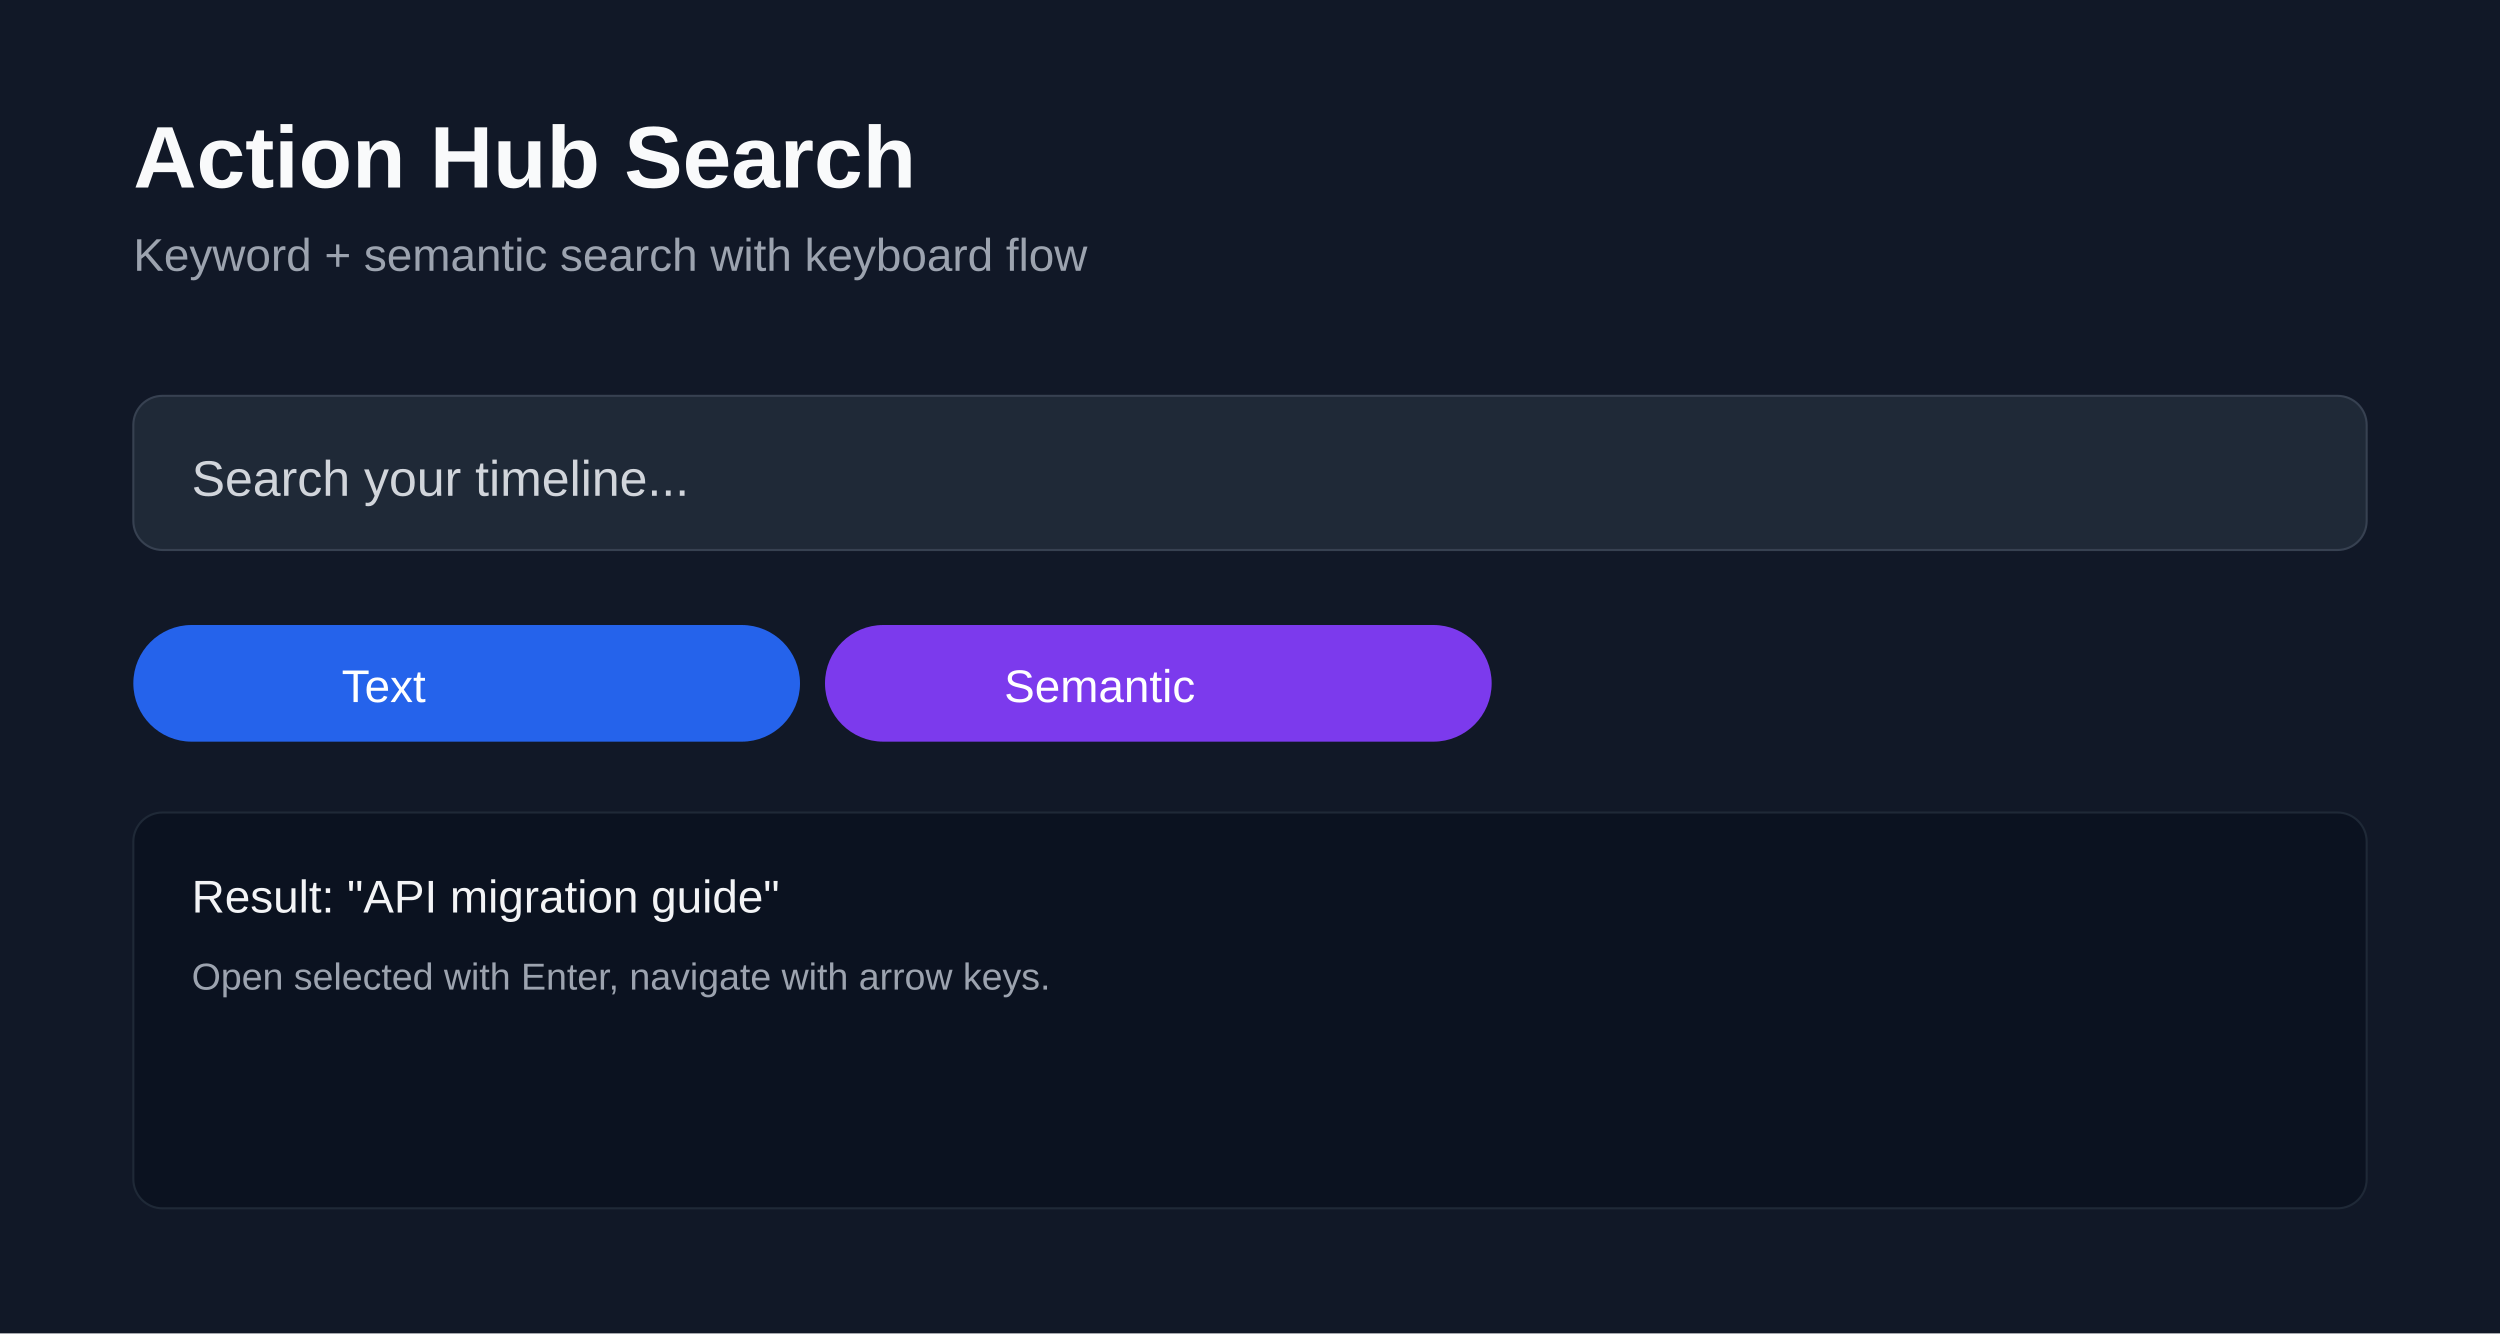
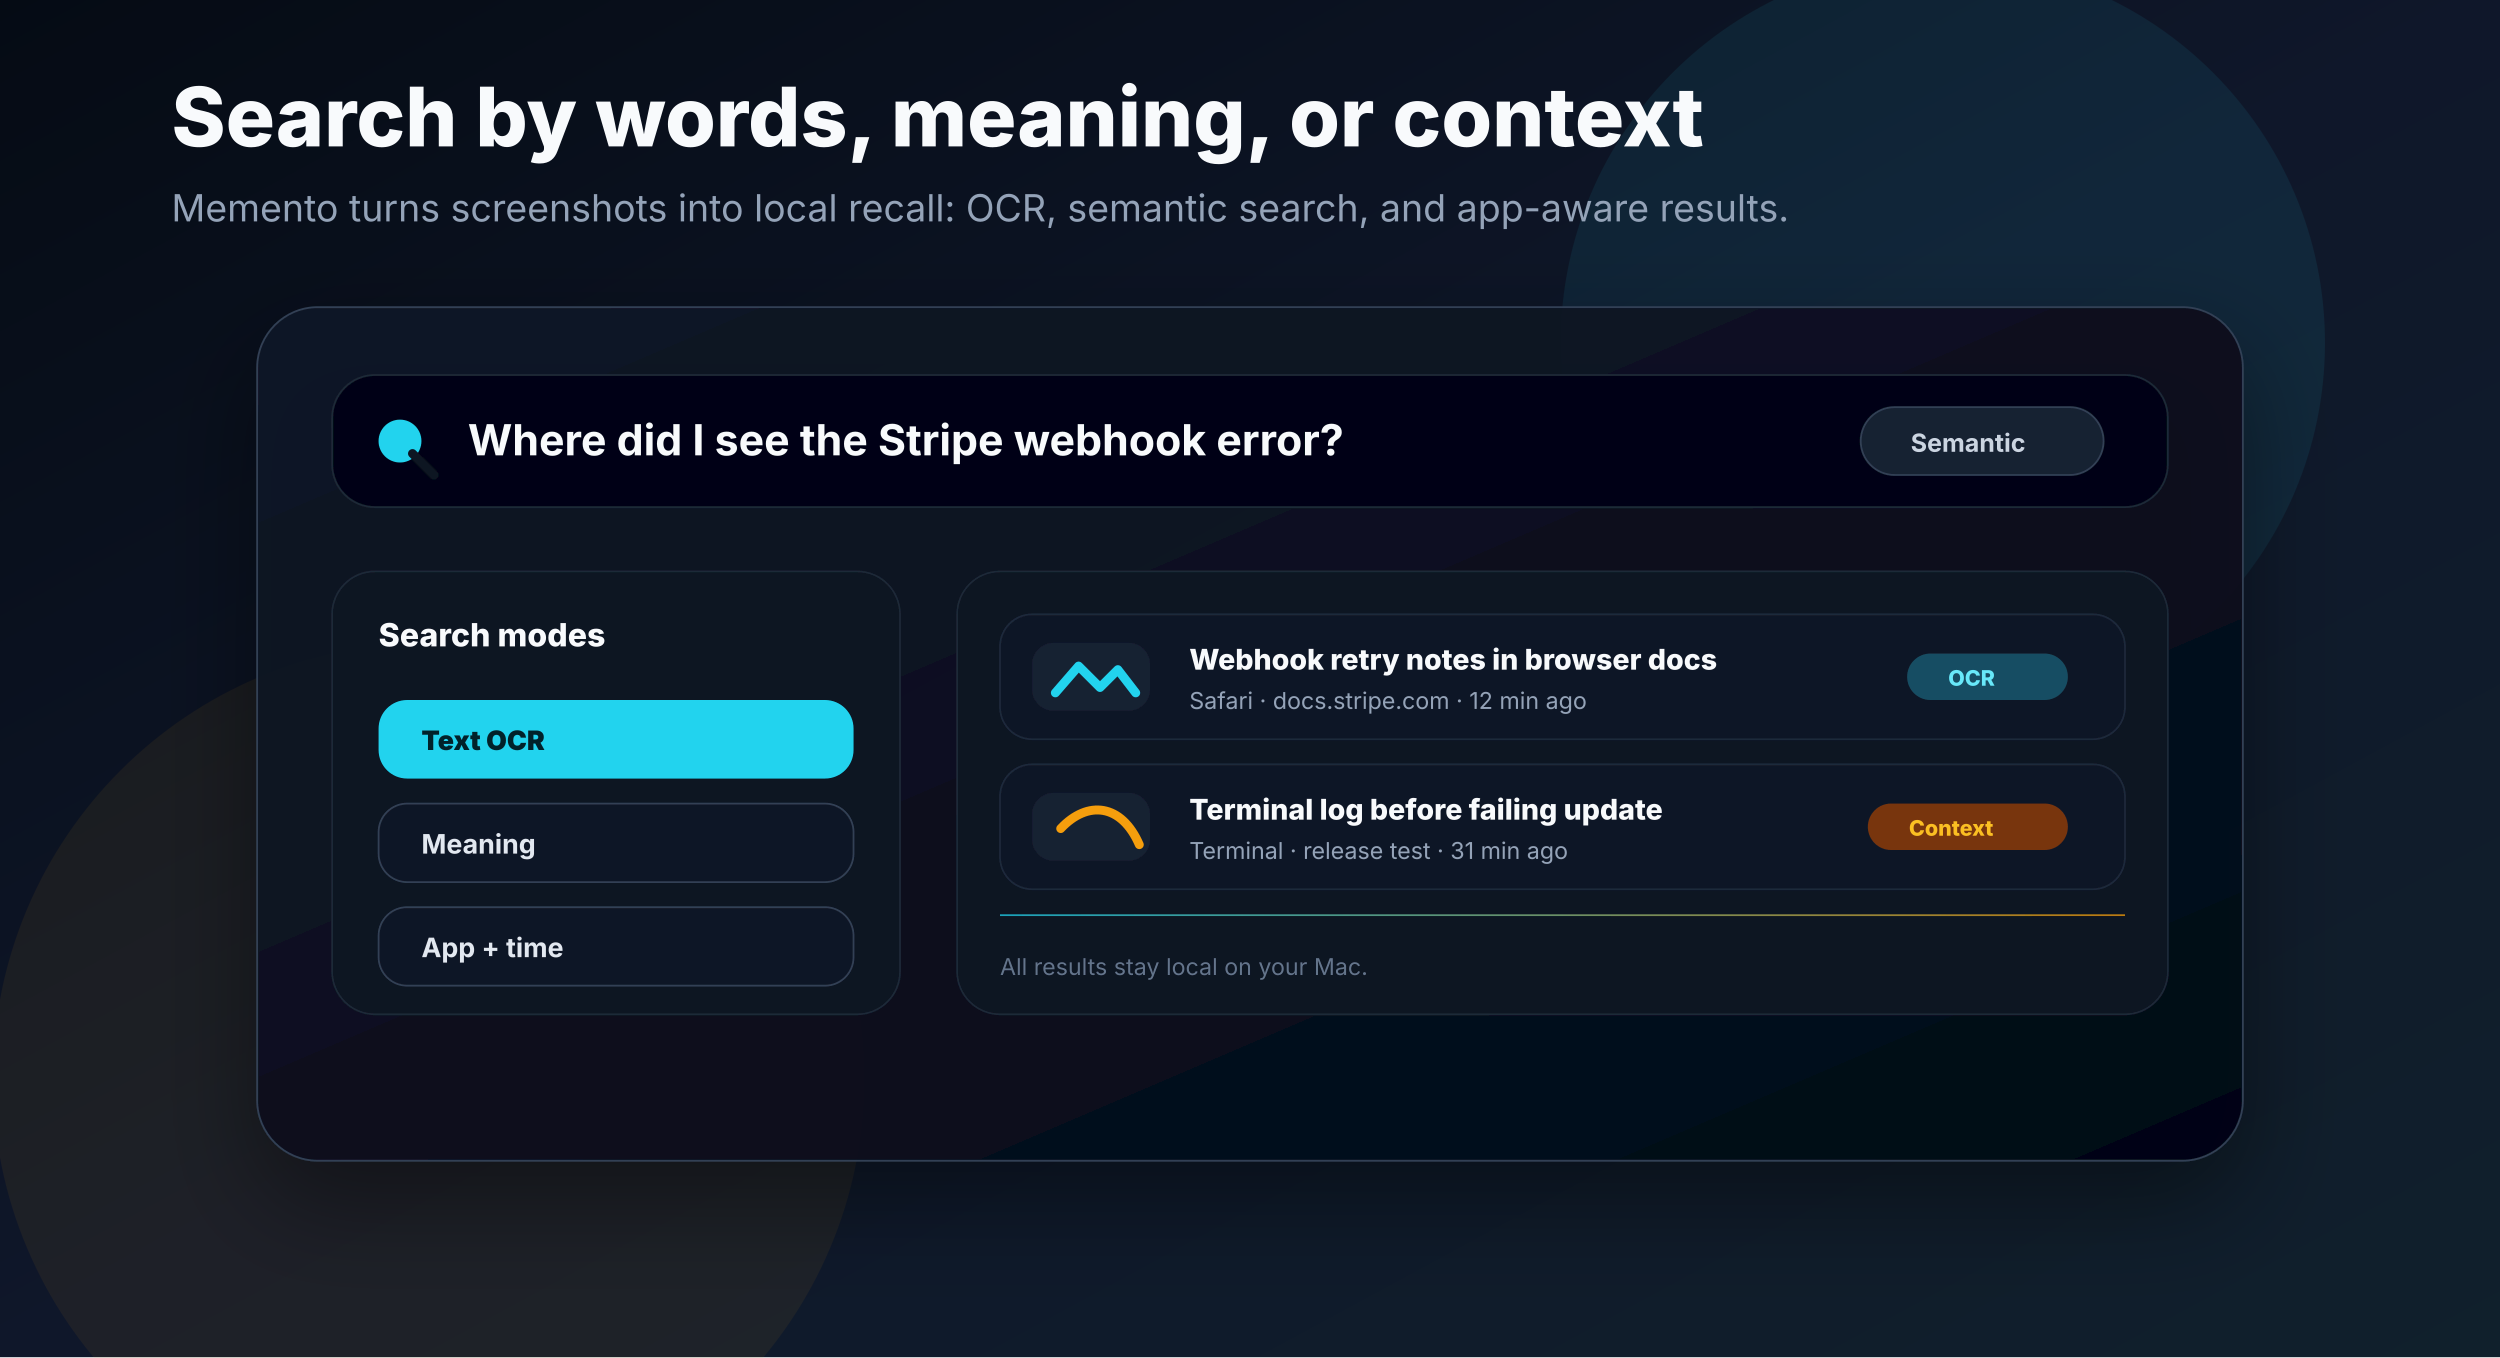
- <svg xmlns="http://www.w3.org/2000/svg" width="1200" height="640" viewBox="0 0 1200 640" role="img" aria-label="Action Hub search">
-   <rect width="1200" height="640" fill="#111827" />
-   <text x="64" y="90" font-family="Arial, sans-serif" font-size="42" fill="#f9fafb" font-weight="700">Action Hub Search</text>
-   <text x="64" y="130" font-family="Arial, sans-serif" font-size="22" fill="#9ca3af">Keyword + semantic search with keyboard flow</text>
-   <rect x="64" y="190" width="1072" height="74" rx="14" fill="#1f2937" stroke="#374151" />
-   <text x="92" y="238" font-family="Arial, sans-serif" font-size="24" fill="#d1d5db">Search your timeline...</text>
-   <rect x="64" y="300" width="320" height="56" rx="28" fill="#2563eb" />
-   <text x="164" y="337" font-family="Arial, sans-serif" font-size="22" fill="#ffffff">Text</text>
-   <rect x="396" y="300" width="320" height="56" rx="28" fill="#7c3aed" />
-   <text x="482" y="337" font-family="Arial, sans-serif" font-size="22" fill="#ffffff">Semantic</text>
-   <rect x="64" y="390" width="1072" height="190" rx="14" fill="#0b1220" stroke="#1f2937" />
-   <text x="92" y="438" font-family="Arial, sans-serif" font-size="22" fill="#f3f4f6">Result: "API migration guide"</text>
-   <text x="92" y="475" font-family="Arial, sans-serif" font-size="18" fill="#9ca3af">Open selected with Enter, navigate with arrow keys.</text>
+ <svg xmlns="http://www.w3.org/2000/svg" width="1400" height="760" viewBox="0 0 1400 760" role="img" aria-label="Memento Native search experience">
+   <defs>
+     <linearGradient id="bg" x1="0" y1="0" x2="1" y2="1">
+       <stop offset="0%" stop-color="#050b14" />
+       <stop offset="50%" stop-color="#0f172a" />
+       <stop offset="100%" stop-color="#10202c" />
+     </linearGradient>
+     <linearGradient id="glass" x1="0" y1="0" x2="1" y2="1">
+       <stop offset="0%" stop-color="#111827" stop-opacity="0.96" />
+       <stop offset="100%" stop-color="#020617" stop-opacity="0.96" />
+     </linearGradient>
+     <linearGradient id="line" x1="0" y1="0" x2="1" y2="0">
+       <stop offset="0%" stop-color="#22d3ee" />
+       <stop offset="100%" stop-color="#f59e0b" />
+     </linearGradient>
+     <filter id="shadow" x="-20%" y="-20%" width="140%" height="140%">
+       <feDropShadow dx="0" dy="24" stdDeviation="28" flood-color="#000000" flood-opacity="0.42" />
+     </filter>
+   </defs>
+   <rect width="1400" height="760" fill="url(#bg)" />
+   <circle cx="1088" cy="192" r="214" fill="#22d3ee" opacity="0.08" />
+   <circle cx="240" cy="604" r="244" fill="#f59e0b" opacity="0.07" />
+   <g transform="translate(96 82)">
+     <text x="0" y="0" font-family="Inter, SF Pro Display, Arial, sans-serif" font-size="46" fill="#f8fafc" font-weight="800">Search by words, meaning, or context</text>
+     <text x="0" y="42" font-family="Inter, SF Pro Display, Arial, sans-serif" font-size="21" fill="#94a3b8">Memento turns screenshots into local recall: OCR, semantic search, and app-aware results.</text>
+   </g>
+   <g transform="translate(144 172)" filter="url(#shadow)">
+     <rect x="0" y="0" width="1112" height="478" rx="34" fill="url(#glass)" stroke="#334155" />
+     <g transform="translate(42 38)">
+       <rect x="0" y="0" width="1028" height="74" rx="24" fill="#020617" stroke="#1f2937" />
+       <circle cx="38" cy="37" r="12" fill="#22d3ee" />
+       <path d="M45 44 L57 56" stroke="#0b1220" stroke-width="5" stroke-linecap="round" />
+       <text x="76" y="45" font-family="Inter, SF Pro Display, Arial, sans-serif" font-size="24" fill="#f8fafc" font-weight="700">Where did I see the Stripe webhook error?</text>
+       <rect x="856" y="18" width="136" height="38" rx="19" fill="#172033" stroke="#334155" />
+       <text x="884" y="43" font-family="Inter, SF Pro Display, Arial, sans-serif" font-size="14" fill="#cbd5e1" font-weight="700">Semantic</text>
+     </g>
+     <g transform="translate(42 148)">
+       <rect x="0" y="0" width="318" height="248" rx="24" fill="#0b1220" stroke="#1f2937" />
+       <text x="26" y="42" font-family="Inter, SF Pro Display, Arial, sans-serif" font-size="18" fill="#f8fafc" font-weight="800">Search modes</text>
+       <rect x="26" y="72" width="266" height="44" rx="16" fill="#22d3ee" />
+       <text x="50" y="100" font-family="Inter, SF Pro Display, Arial, sans-serif" font-size="15" fill="#06202a" font-weight="900">Text OCR</text>
+       <rect x="26" y="130" width="266" height="44" rx="16" fill="#111827" stroke="#334155" />
+       <text x="50" y="158" font-family="Inter, SF Pro Display, Arial, sans-serif" font-size="15" fill="#e2e8f0" font-weight="700">Meaning</text>
+       <rect x="26" y="188" width="266" height="44" rx="16" fill="#111827" stroke="#334155" />
+       <text x="50" y="216" font-family="Inter, SF Pro Display, Arial, sans-serif" font-size="15" fill="#e2e8f0" font-weight="700">App + time</text>
+     </g>
+     <g transform="translate(392 148)">
+       <rect x="0" y="0" width="678" height="248" rx="24" fill="#0b1220" stroke="#1f2937" />
+       <g transform="translate(24 24)">
+         <rect x="0" y="0" width="630" height="70" rx="18" fill="#101827" stroke="#1e293b" />
+         <rect x="18" y="16" width="66" height="38" rx="12" fill="#172033" />
+         <path d="M31 44 L44 29 L56 41 L66 31 L76 44" fill="none" stroke="#22d3ee" stroke-width="5" stroke-linecap="round" stroke-linejoin="round" />
+         <text x="106" y="31" font-family="Inter, SF Pro Display, Arial, sans-serif" font-size="16" fill="#f8fafc" font-weight="800">Webhook retry notes in browser docs</text>
+         <text x="106" y="53" font-family="Inter, SF Pro Display, Arial, sans-serif" font-size="13" fill="#94a3b8">Safari · docs.stripe.com · 12 min ago</text>
+         <rect x="508" y="22" width="90" height="26" rx="13" fill="#164e63" />
+         <text x="531" y="40" font-family="Inter, SF Pro Display, Arial, sans-serif" font-size="12" fill="#67e8f9" font-weight="800">OCR</text>
+       </g>
+       <g transform="translate(24 108)">
+         <rect x="0" y="0" width="630" height="70" rx="18" fill="#101827" stroke="#1e293b" />
+         <rect x="18" y="16" width="66" height="38" rx="12" fill="#172033" />
+         <path d="M34 36 C49 20 68 22 78 45" fill="none" stroke="#f59e0b" stroke-width="5" stroke-linecap="round" />
+         <text x="106" y="31" font-family="Inter, SF Pro Display, Arial, sans-serif" font-size="16" fill="#f8fafc" font-weight="800">Terminal log before failing update</text>
+         <text x="106" y="53" font-family="Inter, SF Pro Display, Arial, sans-serif" font-size="13" fill="#94a3b8">Terminal · release test · 31 min ago</text>
+         <rect x="486" y="22" width="112" height="26" rx="13" fill="#78350f" />
+         <text x="509" y="40" font-family="Inter, SF Pro Display, Arial, sans-serif" font-size="12" fill="#fbbf24" font-weight="800">Context</text>
+       </g>
+       <g transform="translate(24 192)">
+         <rect x="0" y="0" width="630" height="1" fill="url(#line)" opacity="0.75" />
+         <text x="0" y="34" font-family="Inter, SF Pro Display, Arial, sans-serif" font-size="13" fill="#64748b">All results stay local on your Mac.</text>
+       </g>
+     </g>
+   </g>
</svg>
